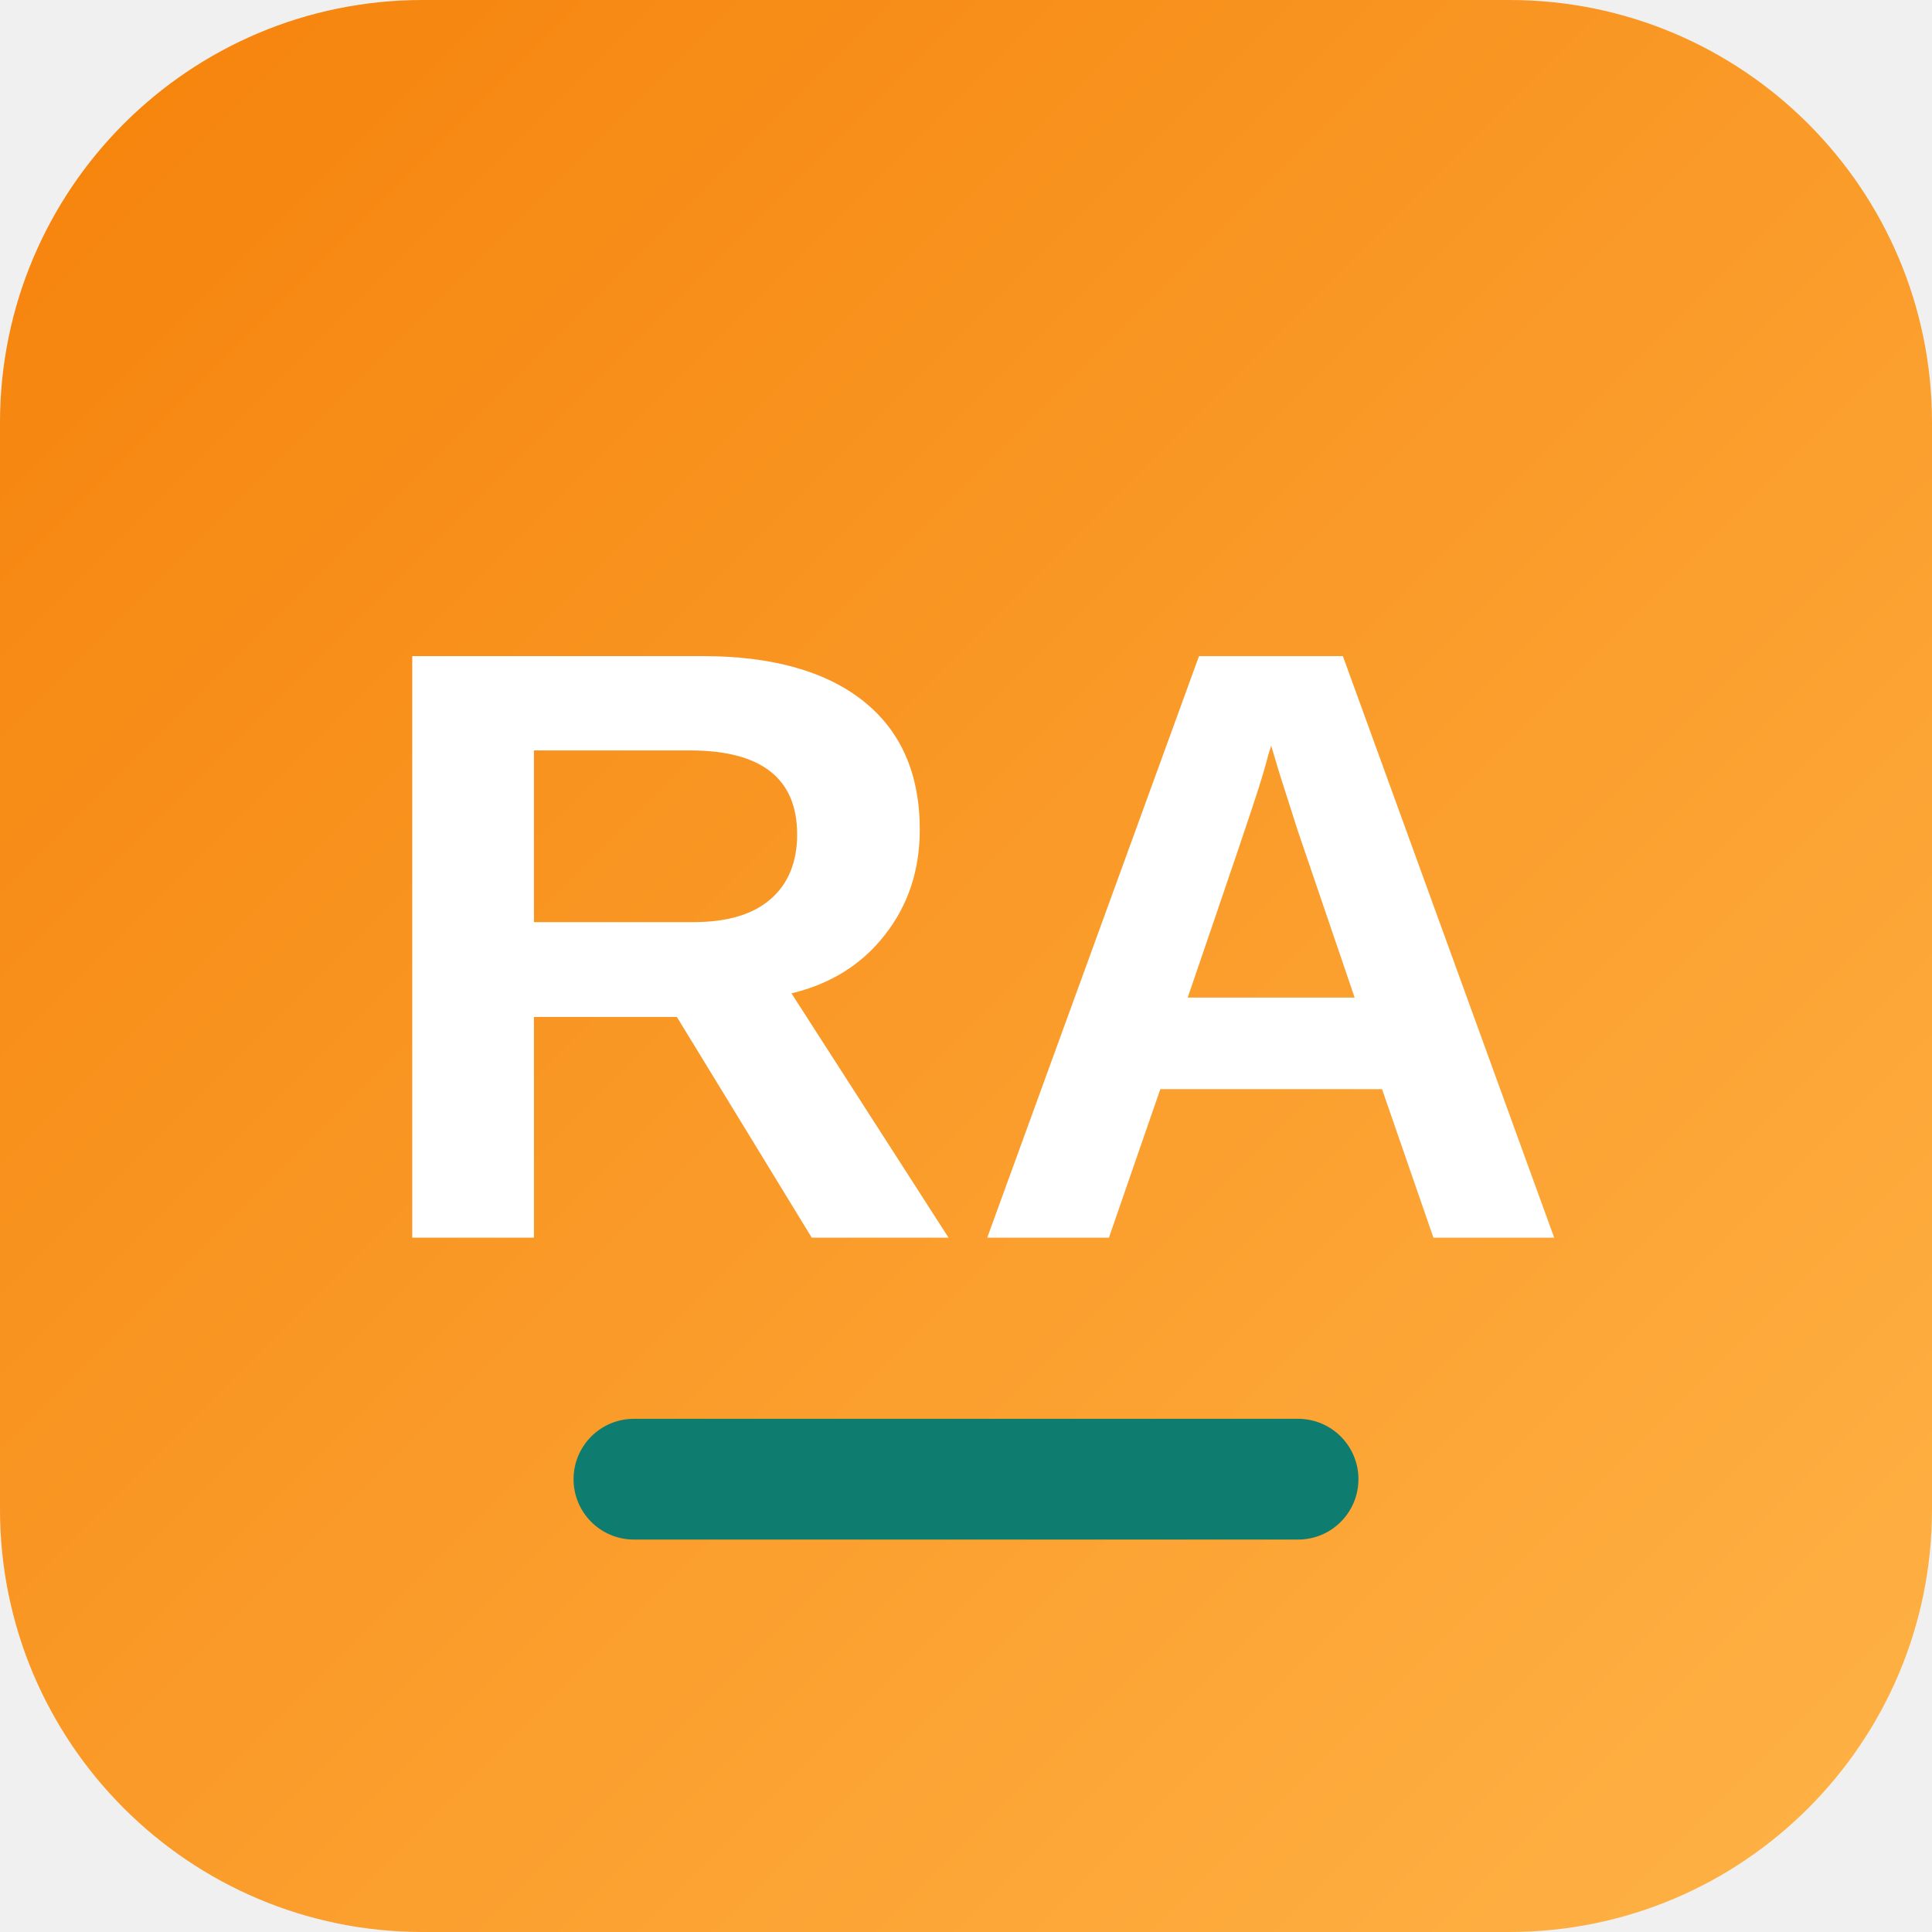
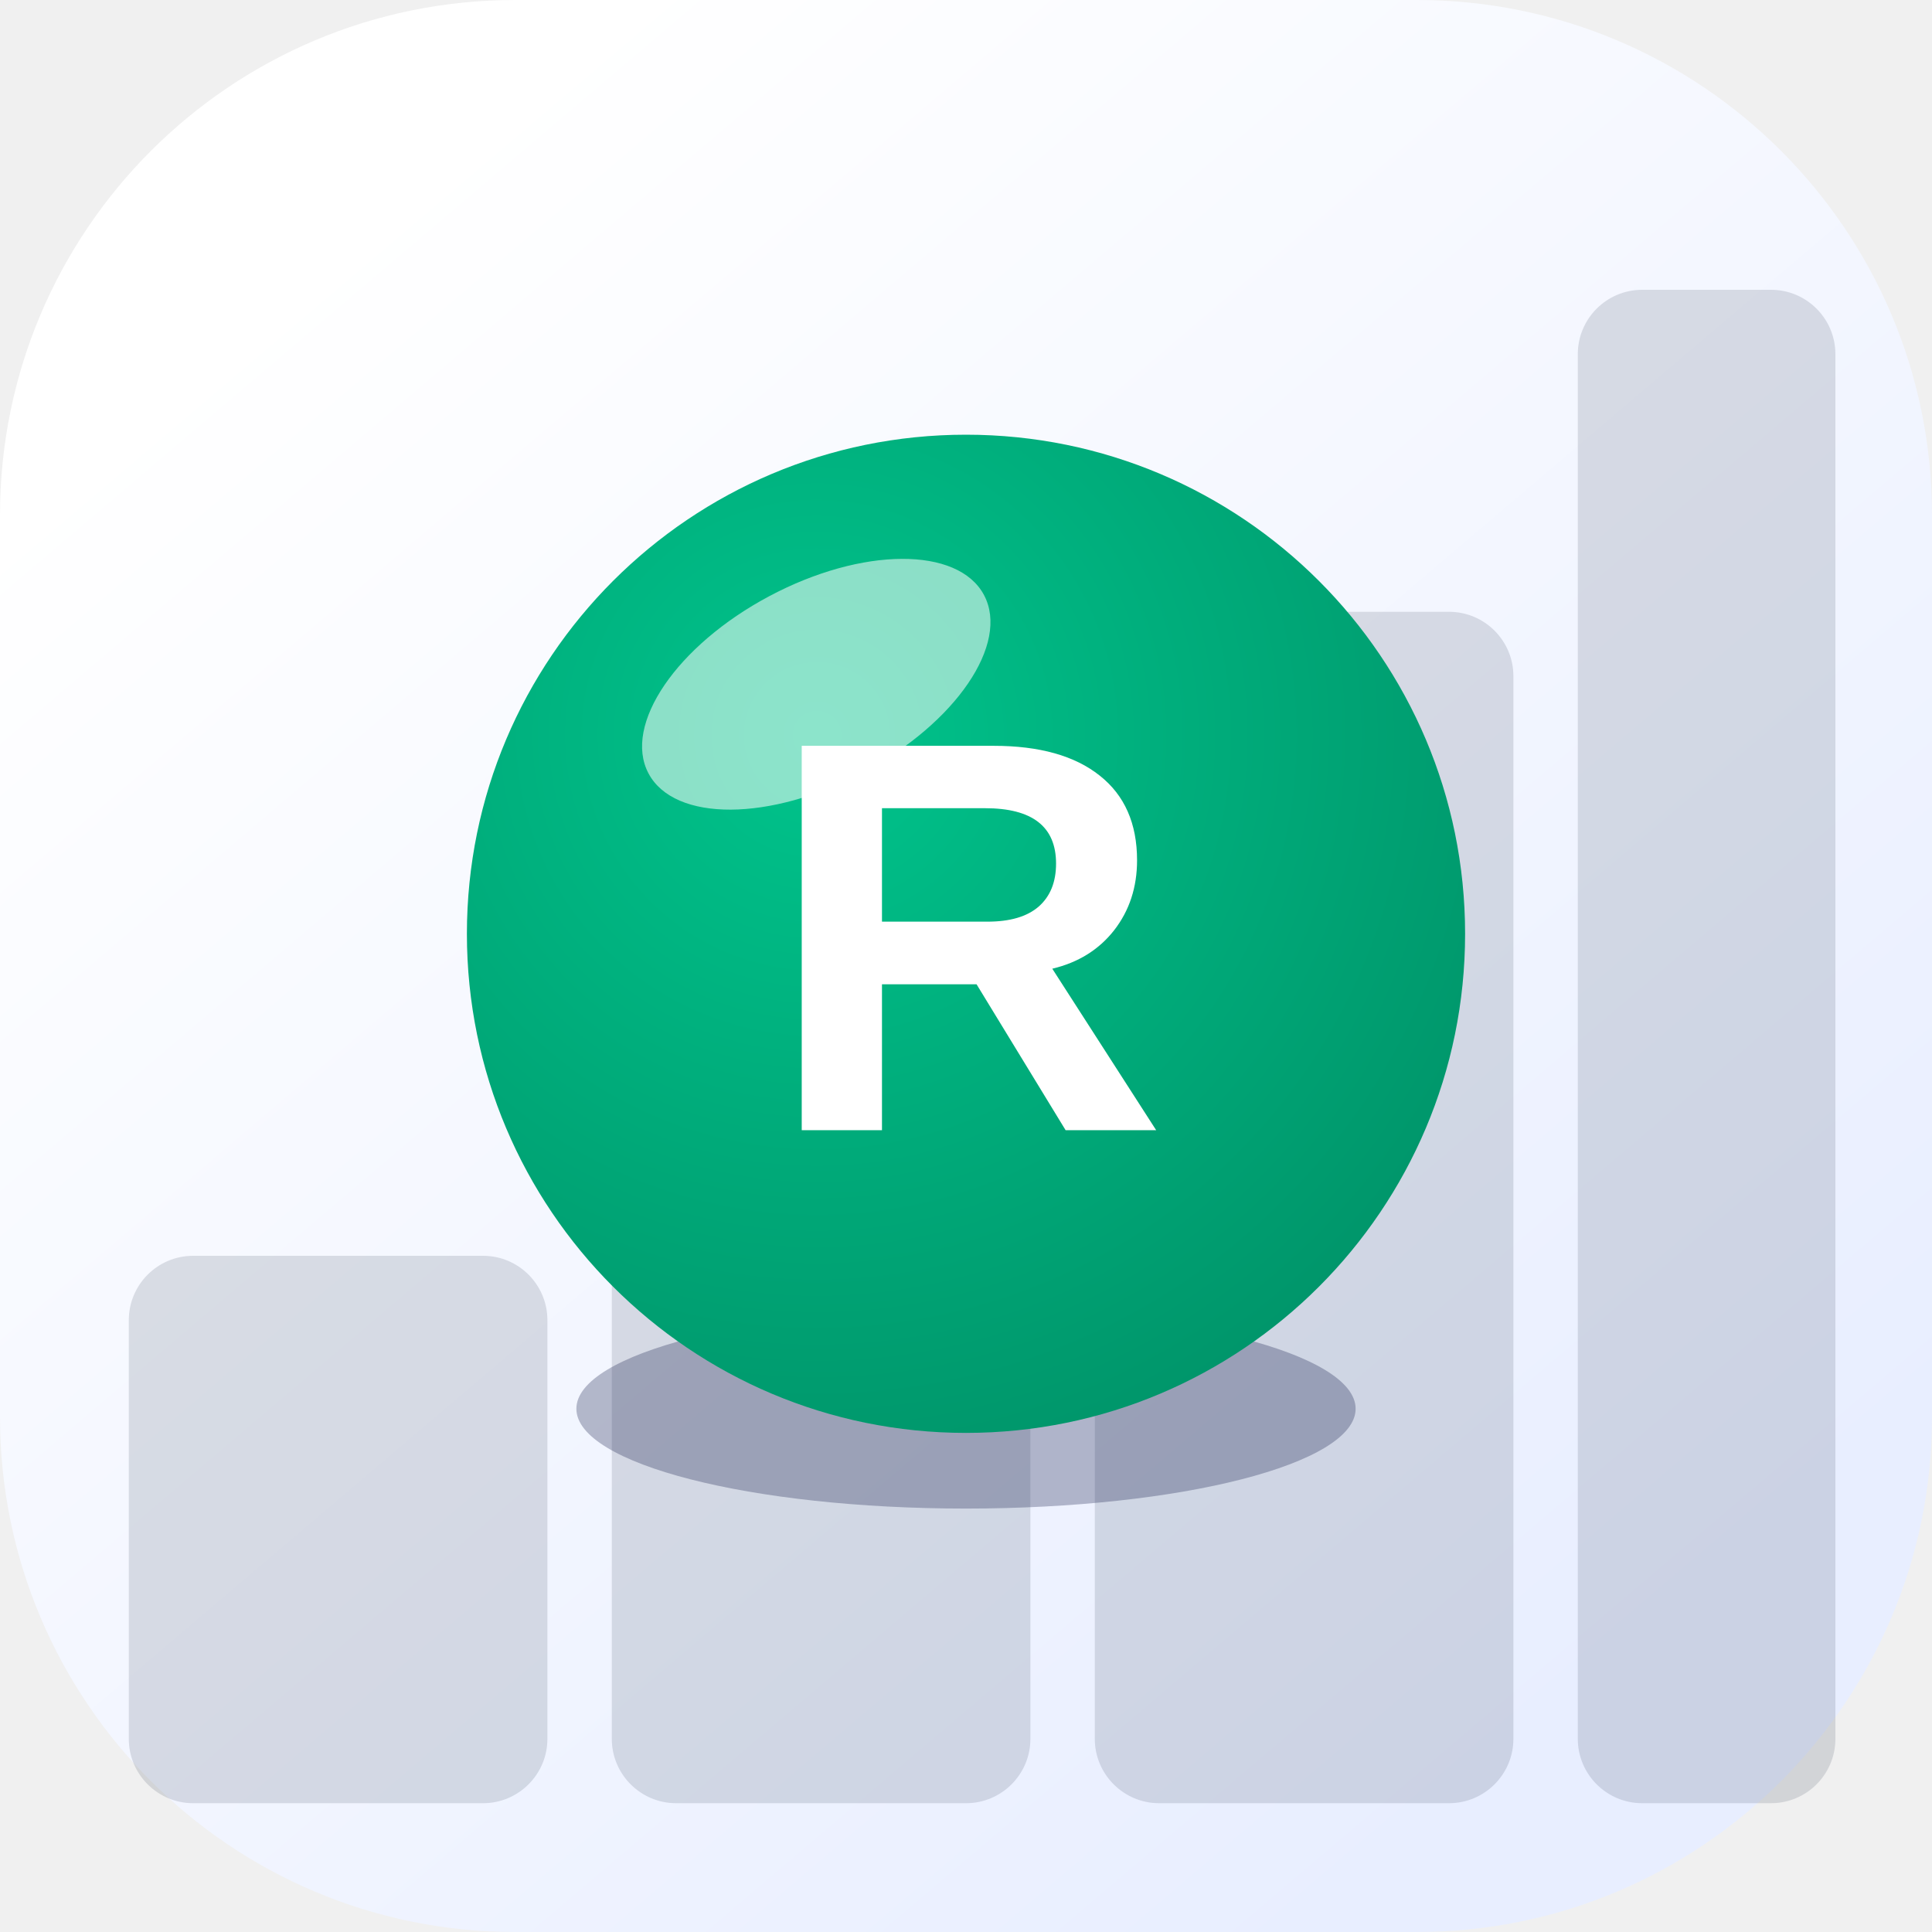
- <svg xmlns="http://www.w3.org/2000/svg" viewBox="0 0 64 64">
+ <svg xmlns="http://www.w3.org/2000/svg" viewBox="0 0 120 120" width="512" height="512">
  <defs>
-     <linearGradient id="g" x1="0" y1="0" x2="1" y2="1">
-       <stop offset="0" stop-color="#F5820A" />
-       <stop offset="1" stop-color="#FFB347" />
+     <linearGradient id="mt365" gradientTransform="rotate(50 .5 .5)">
+       <stop offset="0" stop-color="#FFFFFF" />
+       <stop offset="1" stop-color="#E8EEFF" />
    </linearGradient>
  </defs>
-   <rect width="64" height="64" rx="14" fill="url(#g)" />
-   <text x="32" y="41" text-anchor="middle" font-family="Georgia,Arial,sans-serif" font-weight="700" font-size="28" fill="#fff">RA</text>
-   <rect x="19" y="47" width="26" height="4" rx="2" fill="#0E7C6E" />
+   <rect width="120" height="120" rx="32" fill="url(#mt365)" />
+   <g opacity="0.14" stroke-linecap="round" stroke-linejoin="round">
+     <g fill="#14213D">
+       <rect x="8" y="78" width="26" height="34" rx="4" />
+       <rect x="38" y="58" width="26" height="54" rx="4" />
+       <rect x="68" y="38" width="26" height="74" rx="4" />
+       <rect x="98" y="18" width="16" height="94" rx="4" />
+     </g>
+   </g>
+   <defs>
+     <radialGradient id="b366" cx=".35" cy=".3" r=".9">
+       <stop offset="0" stop-color="#00C48C" />
+       <stop offset="1" stop-color="#008D64" />
+     </radialGradient>
+   </defs>
+   <ellipse cx="60.0" cy="87.5" rx="24.2" ry="6.2" fill="#0B1240" opacity=".28" />
+   <circle cx="60.0" cy="58.0" r="31.0" fill="url(#b366)" />
+   <ellipse cx="50.7" cy="42.5" rx="11.8" ry="6.2" fill="#FFFFFF" opacity=".55" transform="rotate(-28 50.7 42.5)" />
+   <text x="60.0" y="70.2" text-anchor="middle" font-family="'Segoe UI','Helvetica Neue',Arial,sans-serif" font-size="34.7" font-weight="900" fill="#FFFFFF">R</text>
</svg>
